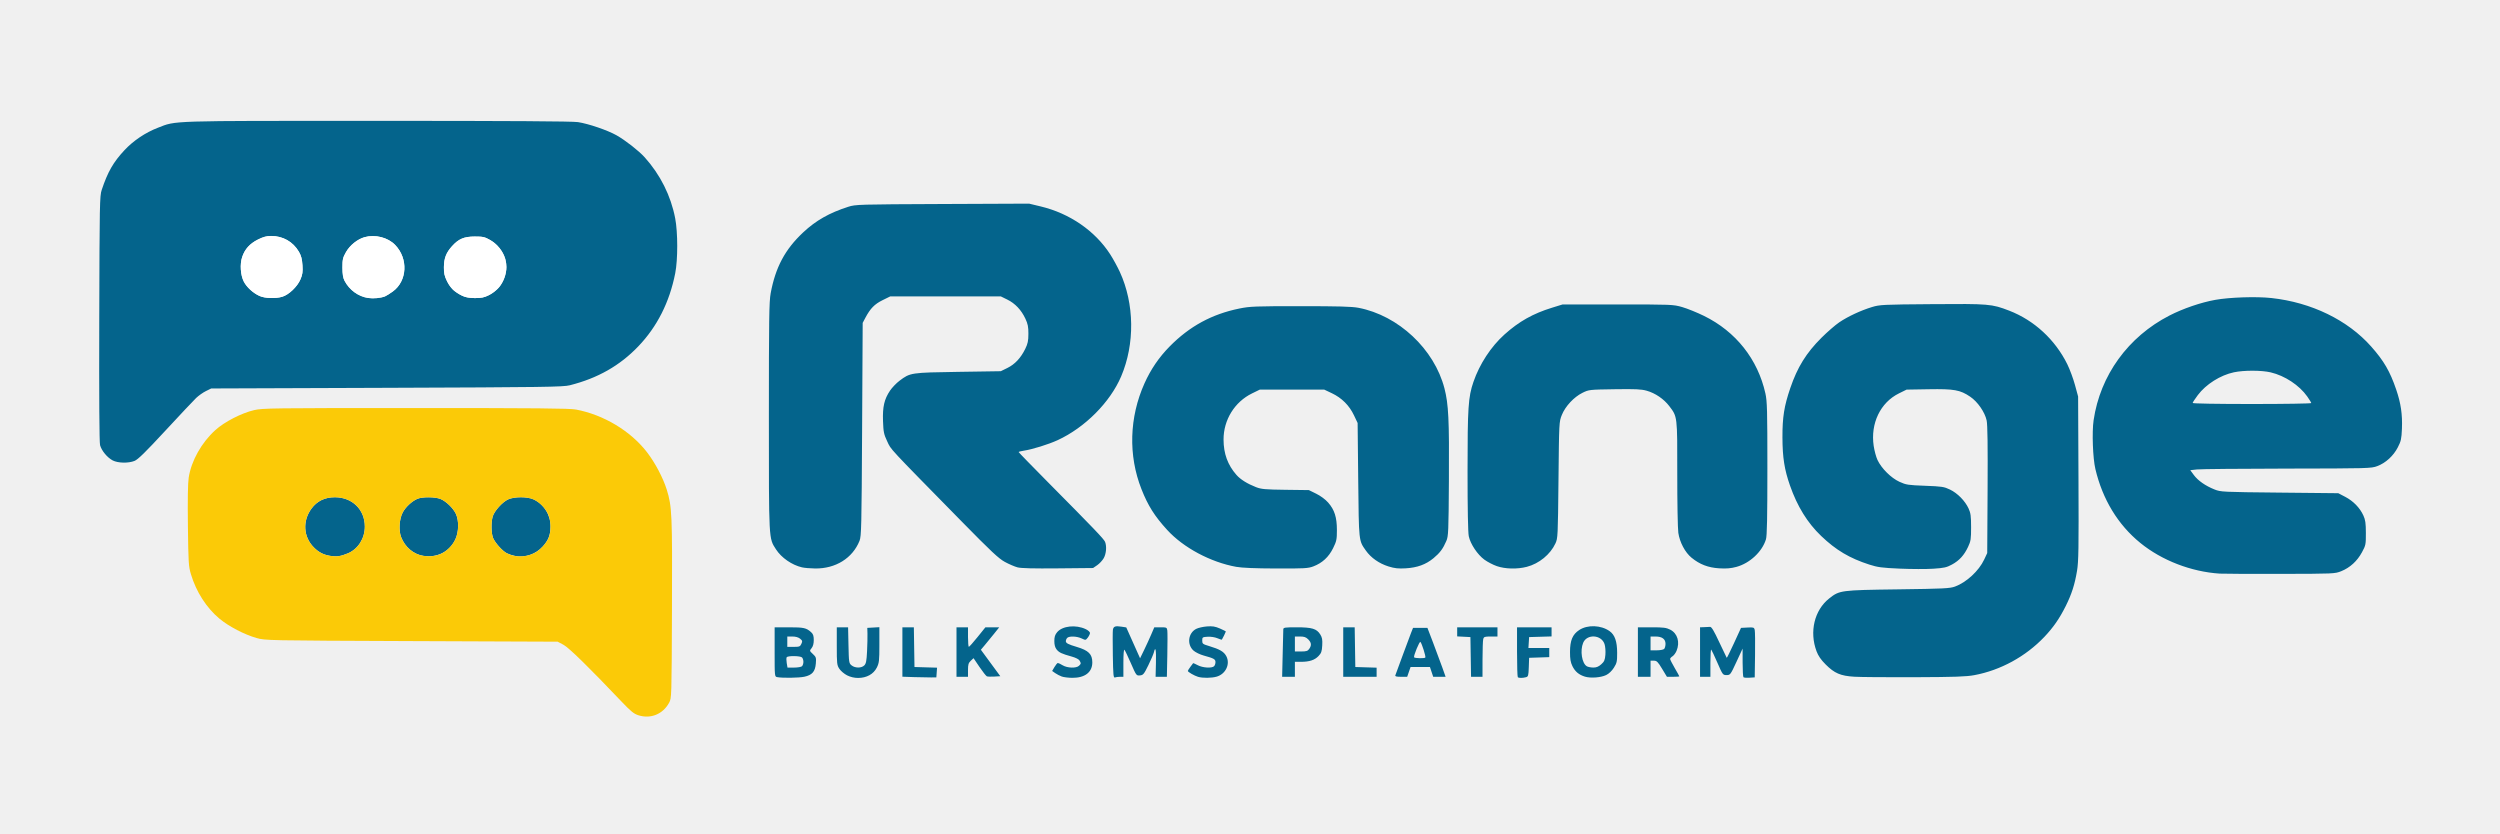
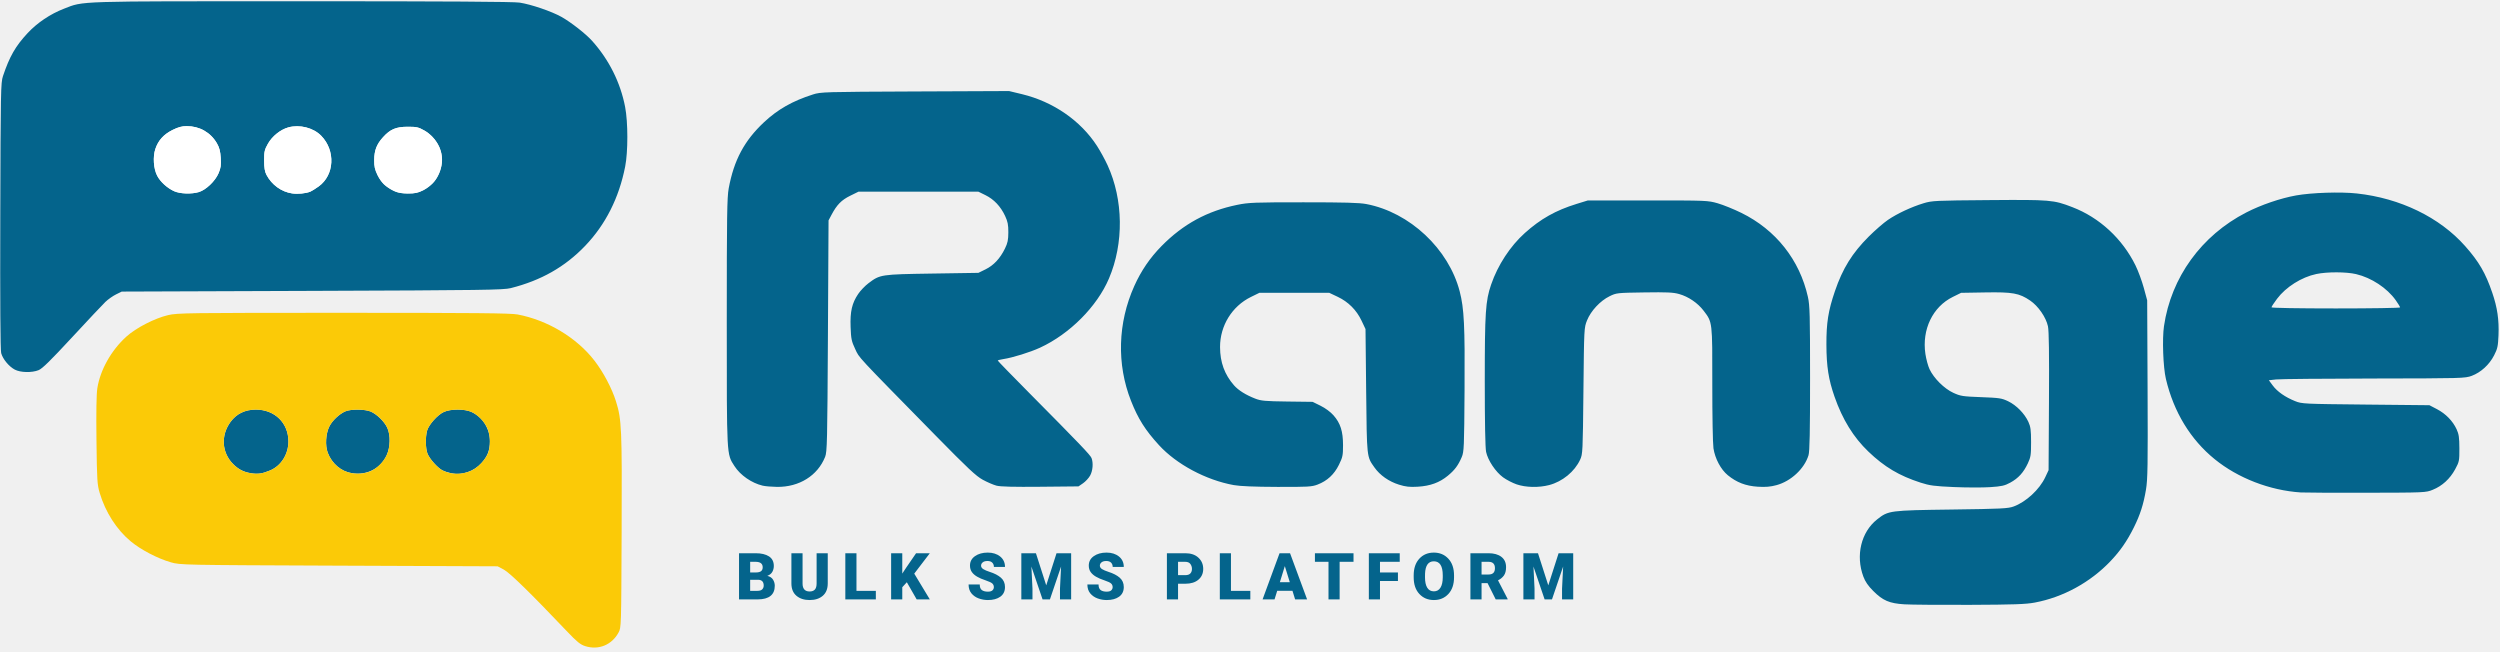
- <svg xmlns="http://www.w3.org/2000/svg" width="2172" height="724" viewBox="0 0 2172 724" role="img" aria-labelledby="title">
-   <path fill="#04648C" fill-rule="evenodd" d="M675.250,588.294 C673.000,587.861 673.000,587.860 673.000,566.430 L673.000,545.000 L685.566,545.000 C698.359,545.000 700.575,545.497 704.750,549.299 C706.475,550.871 707.000,552.448 707.000,556.064 C707.000,559.188 706.366,561.562 705.120,563.100 C703.253,565.406 703.261,565.441 706.243,568.227 C709.024,570.825 709.212,571.435 708.790,576.523 C708.212,583.488 705.591,586.493 698.830,587.943 C694.060,588.966 679.838,589.178 675.250,588.294 Z M696.800,578.800 C697.460,578.140 698.000,576.430 698.000,575.000 C698.000,573.570 697.460,571.860 696.800,571.200 C695.331,569.731 684.367,569.597 683.477,571.037 C683.125,571.607 683.138,573.857 683.506,576.037 L684.176,580.000 L689.888,580.000 C693.030,580.000 696.140,579.460 696.800,578.800 Z M696.235,559.383 C697.288,557.072 697.155,556.544 695.103,554.883 C693.616,553.678 691.197,553.000 688.389,553.000 L684.000,553.000 L684.000,557.500 L684.000,562.000 L689.521,562.000 C694.507,562.000 695.159,561.746 696.235,559.383 Z M735.970,586.750 C733.520,585.513 730.500,582.971 729.258,581.102 C727.145,577.922 727.000,576.657 727.000,561.352 L727.000,545.000 L731.910,545.000 L736.821,545.000 L737.160,560.590 C737.487,575.569 737.592,576.254 739.861,578.090 C742.911,580.558 748.435,580.565 750.897,578.103 C752.433,576.567 752.890,574.240 753.302,565.853 C753.582,560.159 753.741,553.250 753.656,550.500 L753.500,545.500 L758.750,545.198 L764.000,544.895 L764.000,560.236 C764.000,574.156 763.792,575.989 761.750,580.038 C758.902,585.685 752.892,589.000 745.500,589.000 C742.222,589.000 738.846,588.203 735.970,586.750 Z M794.250,588.276 L784.000,587.930 L784.000,566.465 L784.000,545.000 L788.976,545.000 L793.953,545.000 L794.226,562.250 L794.500,579.500 L804.306,579.787 L814.111,580.074 L813.806,584.287 L813.500,588.500 L809.000,588.561 C806.525,588.595 799.888,588.467 794.250,588.276 Z M922.500,587.778 C920.850,587.193 918.286,585.865 916.802,584.826 L914.104,582.938 L916.151,579.469 C917.277,577.561 918.592,576.000 919.075,576.000 C919.557,576.000 921.425,576.898 923.226,577.996 C927.272,580.463 935.154,580.703 937.429,578.429 C939.286,576.571 939.303,576.434 937.976,573.955 C937.361,572.805 934.667,571.409 931.226,570.455 C922.371,568.001 920.090,566.930 917.966,564.230 C916.633,562.535 916.000,560.189 916.000,556.942 C916.000,553.307 916.596,551.445 918.473,549.214 C923.077,543.743 934.740,542.524 943.323,546.617 C945.346,547.581 946.990,549.075 946.978,549.935 C946.966,550.796 946.118,552.589 945.095,553.920 C943.269,556.295 943.171,556.309 939.717,554.670 C935.615,552.724 928.927,552.473 927.200,554.200 C926.540,554.860 926.000,556.155 926.000,557.079 C926.000,558.760 928.022,559.817 935.500,562.044 C945.744,565.096 949.000,568.341 949.000,575.500 C949.000,584.052 942.532,589.004 931.500,588.899 C928.200,588.868 924.150,588.363 922.500,587.778 Z M966.827,569.327 C966.647,558.422 966.672,548.451 966.882,547.168 C967.368,544.205 968.971,543.612 974.262,544.438 L978.500,545.099 L984.500,558.512 L990.500,571.925 L994.004,564.713 C995.932,560.746 998.710,554.688 1000.179,551.250 L1002.850,545.000 L1008.312,545.000 C1013.508,545.000 1013.792,545.133 1014.162,547.750 C1014.376,549.263 1014.378,558.938 1014.166,569.250 L1013.781,588.000 L1008.880,588.000 L1003.979,588.000 L1004.275,576.000 C1004.561,564.443 1003.892,560.977 1002.492,566.750 C1002.125,568.263 999.952,573.325 997.662,578.000 C993.880,585.724 993.215,586.528 990.381,586.804 C987.307,587.103 987.193,586.950 982.549,576.304 C979.957,570.362 977.423,565.072 976.918,564.550 C976.359,563.971 976.000,568.368 976.000,575.800 L976.000,588.000 L973.082,588.000 C971.477,588.000 969.487,588.260 968.659,588.577 C967.358,589.077 967.111,586.480 966.827,569.327 Z M1040.843,588.025 C1037.602,587.046 1032.000,583.812 1032.000,582.919 C1032.000,582.562 1032.984,580.972 1034.186,579.385 C1035.388,577.798 1036.465,576.361 1036.579,576.191 C1036.693,576.020 1038.515,576.808 1040.628,577.941 C1044.900,580.230 1052.886,580.714 1054.800,578.800 C1055.460,578.140 1056.000,576.555 1056.000,575.279 C1056.000,572.710 1054.722,571.994 1045.727,569.519 C1042.552,568.645 1038.587,566.709 1036.915,565.215 C1031.026,559.953 1032.246,549.993 1039.222,546.385 C1040.975,545.479 1045.146,544.517 1048.491,544.249 C1053.331,543.860 1055.637,544.218 1059.786,546.003 C1062.654,547.237 1065.000,548.438 1065.000,548.673 C1065.000,549.073 1062.002,555.192 1061.526,555.763 C1061.406,555.908 1059.622,555.322 1057.563,554.462 C1055.438,553.574 1051.805,553.028 1049.160,553.199 C1044.716,553.486 1044.500,553.639 1044.500,556.500 C1044.500,559.300 1044.900,559.620 1050.500,561.299 C1059.743,564.070 1063.320,566.171 1065.398,570.049 C1069.009,576.787 1064.994,585.487 1057.193,587.824 C1052.792,589.143 1044.864,589.240 1040.843,588.025 Z M1318.667,588.333 C1318.300,587.967 1318.000,578.067 1318.000,566.333 L1318.000,545.000 L1333.000,545.000 L1348.000,545.000 L1348.000,548.964 L1348.000,552.928 L1338.250,553.214 L1328.500,553.500 L1328.195,558.250 L1327.890,563.000 L1336.945,563.000 L1346.000,563.000 L1346.000,566.961 L1346.000,570.922 L1337.250,571.211 L1328.500,571.500 L1328.211,579.643 C1327.948,587.081 1327.731,587.838 1325.711,588.380 C1322.750,589.174 1319.486,589.152 1318.667,588.333 Z M1377.037,587.878 C1371.786,586.293 1368.392,583.440 1366.086,578.677 C1364.500,575.401 1364.005,572.467 1364.022,566.434 C1364.050,556.371 1366.213,551.211 1372.012,547.373 C1379.206,542.613 1390.856,543.018 1398.367,548.290 C1402.947,551.505 1404.953,557.199 1404.978,567.054 C1404.998,574.772 1404.720,576.050 1402.135,580.126 C1400.369,582.910 1397.779,585.360 1395.385,586.509 C1390.823,588.699 1381.946,589.361 1377.037,587.878 Z M1391.138,577.168 C1393.807,574.784 1394.380,573.458 1394.768,568.780 C1395.022,565.724 1394.690,561.591 1394.031,559.595 C1391.311,551.353 1378.742,550.587 1375.452,558.462 C1372.603,565.280 1374.343,576.360 1378.656,578.867 C1379.670,579.457 1382.180,579.953 1384.234,579.970 C1386.949,579.992 1388.834,579.227 1391.138,577.168 Z M1514.713,588.379 C1514.321,587.987 1513.993,582.229 1513.985,575.583 L1513.970,563.500 L1508.647,575.000 C1503.436,586.256 1503.254,586.500 1500.035,586.500 C1496.811,586.500 1496.653,586.287 1492.083,575.793 C1489.518,569.905 1487.101,564.767 1486.710,564.377 C1486.320,563.986 1486.000,569.142 1486.000,575.833 L1486.000,588.000 L1481.500,588.000 L1477.000,588.000 L1477.000,566.500 L1477.000,545.000 L1480.500,544.875 C1482.425,544.806 1484.772,544.694 1485.716,544.625 C1486.981,544.533 1489.063,548.002 1493.651,557.852 C1497.072,565.195 1500.014,571.347 1500.189,571.523 C1500.365,571.698 1503.226,565.915 1506.548,558.671 L1512.587,545.500 L1518.262,545.201 C1523.470,544.927 1523.984,545.091 1524.502,547.201 C1524.813,548.465 1524.940,558.275 1524.784,569.000 L1524.500,588.500 L1519.963,588.796 C1517.467,588.959 1515.105,588.771 1514.713,588.379 Z M1611.000,587.944 C1599.020,587.196 1593.798,584.958 1586.120,577.280 C1582.026,573.186 1579.700,569.814 1578.196,565.793 C1571.849,548.831 1576.347,530.096 1589.204,519.933 C1598.202,512.820 1599.093,512.703 1649.000,512.033 C1688.707,511.499 1694.039,511.238 1698.500,509.604 C1708.447,505.961 1719.237,495.985 1723.837,486.178 L1726.500,480.500 L1726.817,425.500 C1727.039,387.048 1726.792,368.923 1725.998,365.260 C1724.437,358.066 1718.199,349.057 1711.747,344.680 C1702.988,338.739 1697.786,337.800 1675.705,338.174 L1656.447,338.500 L1649.789,341.781 C1633.683,349.716 1624.955,367.882 1627.860,387.417 C1628.480,391.585 1629.966,397.077 1631.163,399.623 C1634.603,406.942 1642.960,415.252 1650.218,418.571 C1656.039,421.233 1657.673,421.487 1672.500,422.040 C1687.163,422.587 1688.972,422.863 1694.143,425.340 C1700.706,428.485 1707.272,435.173 1710.324,441.824 C1712.119,445.736 1712.472,448.380 1712.485,458.000 C1712.498,468.316 1712.232,470.071 1709.899,475.046 C1706.446,482.408 1702.273,486.989 1695.824,490.499 C1691.274,492.976 1688.943,493.495 1679.610,494.111 C1673.615,494.507 1660.562,494.471 1650.605,494.033 C1635.016,493.346 1631.331,492.858 1624.090,490.523 C1606.898,484.980 1595.053,477.937 1582.171,465.595 C1570.267,454.190 1561.493,439.974 1555.126,421.775 C1550.278,407.918 1548.645,397.478 1548.590,380.000 C1548.534,362.426 1550.053,352.863 1555.389,337.208 C1561.593,319.001 1569.233,306.672 1582.531,293.407 C1587.545,288.406 1594.466,282.400 1597.911,280.060 C1605.399,274.975 1616.599,269.745 1626.372,266.769 C1633.147,264.706 1635.730,264.581 1678.549,264.244 C1728.120,263.854 1730.408,264.047 1745.598,269.905 C1767.304,278.276 1785.560,295.123 1796.090,316.500 C1798.257,320.900 1801.253,329.000 1802.747,334.500 L1805.465,344.500 L1805.779,415.500 C1806.049,476.577 1805.872,487.828 1804.513,496.000 C1802.541,507.848 1799.851,516.229 1794.724,526.500 C1789.282,537.401 1783.865,545.211 1776.069,553.397 C1759.865,570.409 1738.122,582.289 1715.393,586.548 C1708.280,587.881 1698.683,588.217 1663.581,588.361 C1639.887,588.458 1616.225,588.270 1611.000,587.944 Z M831.000,566.500 L831.000,545.000 L836.000,545.000 L841.000,545.000 L841.000,553.500 C841.000,558.175 841.337,561.979 841.750,561.953 C842.163,561.926 845.566,558.101 849.313,553.453 L856.126,545.000 L862.129,545.000 L868.133,545.000 L863.532,550.750 C861.002,553.913 857.412,558.300 855.555,560.500 L852.178,564.500 L860.626,576.000 L869.074,587.500 L863.906,587.807 C861.064,587.976 858.154,587.889 857.439,587.615 C856.724,587.341 853.817,583.675 850.979,579.469 L845.819,571.822 L843.409,574.085 C841.398,575.974 841.000,577.312 841.000,582.174 L841.000,588.000 L836.000,588.000 L831.000,588.000 L831.000,566.500 Z M1114.392,568.250 C1114.649,557.388 1114.891,547.712 1114.930,546.750 C1114.992,545.189 1116.242,545.000 1126.532,545.000 C1139.862,545.000 1143.918,546.225 1147.032,551.190 C1148.695,553.840 1149.039,555.743 1148.758,560.733 C1148.463,565.986 1147.952,567.440 1145.511,569.989 C1142.146,573.501 1137.617,574.987 1130.250,574.994 L1125.000,575.000 L1125.000,581.500 L1125.000,588.000 L1119.462,588.000 L1113.924,588.000 L1114.392,568.250 Z M1137.443,563.777 C1139.637,560.645 1139.383,558.292 1136.545,555.455 C1134.659,553.568 1133.038,553.000 1129.545,553.000 L1125.000,553.000 L1125.000,559.500 L1125.000,566.000 L1130.443,566.000 C1134.935,566.000 1136.159,565.611 1137.443,563.777 Z M1167.000,566.500 L1167.000,545.000 L1171.976,545.000 L1176.953,545.000 L1177.226,562.250 L1177.500,579.500 L1186.750,579.788 L1196.000,580.075 L1196.000,584.038 L1196.000,588.000 L1181.500,588.000 L1167.000,588.000 L1167.000,566.500 Z M1212.259,586.750 C1212.519,586.062 1215.287,578.525 1218.410,570.000 C1221.533,561.475 1224.889,552.475 1225.868,550.000 L1227.649,545.500 L1233.901,545.500 L1240.153,545.500 L1245.126,558.500 C1247.861,565.650 1251.414,575.212 1253.021,579.750 L1255.944,588.000 L1250.555,588.000 L1245.167,588.000 L1243.750,583.750 L1242.333,579.500 L1233.917,579.500 L1225.500,579.500 L1224.031,583.750 L1222.562,588.000 L1217.174,588.000 C1213.278,588.000 1211.917,587.654 1212.259,586.750 Z M1238.336,571.266 C1238.893,570.365 1235.306,558.984 1234.057,557.687 C1233.286,556.887 1227.899,569.968 1228.550,571.060 C1229.093,571.973 1237.786,572.156 1238.336,571.266 Z M1277.774,570.750 L1277.500,553.500 L1271.750,553.200 L1266.000,552.900 L1266.000,548.950 L1266.000,545.000 L1283.500,545.000 L1301.000,545.000 L1301.000,549.000 L1301.000,553.000 L1295.117,553.000 C1289.861,553.000 1289.169,553.240 1288.630,555.250 C1288.299,556.487 1288.021,564.362 1288.014,572.750 L1288.000,588.000 L1283.024,588.000 L1278.047,588.000 L1277.774,570.750 Z M1423.000,566.500 L1423.000,545.000 L1435.040,545.000 C1445.221,545.000 1447.703,545.318 1451.115,547.059 C1457.437,550.284 1459.713,557.964 1456.574,565.478 C1455.789,567.355 1454.214,569.474 1453.074,570.186 C1451.933,570.898 1451.000,571.942 1451.000,572.506 C1451.000,573.070 1452.800,576.612 1455.000,580.377 C1457.200,584.142 1459.000,587.397 1459.000,587.611 C1459.000,587.825 1456.577,588.000 1453.615,588.000 L1448.229,588.000 L1444.000,581.000 C1440.331,574.928 1439.388,574.000 1436.885,574.000 L1434.000,574.000 L1434.000,581.000 L1434.000,588.000 L1428.500,588.000 L1423.000,588.000 L1423.000,566.500 Z M1445.800,563.800 C1446.460,563.140 1447.000,561.141 1447.000,559.357 C1447.000,555.194 1443.989,553.000 1438.277,553.000 L1434.000,553.000 L1434.000,559.000 L1434.000,565.000 L1439.300,565.000 C1442.215,565.000 1445.140,564.460 1445.800,563.800 Z M1928.500,498.357 C1903.631,496.730 1878.198,486.902 1859.500,471.694 C1840.092,455.908 1826.727,433.928 1820.467,407.500 C1818.244,398.115 1817.412,375.446 1818.914,365.173 C1824.626,326.113 1848.882,292.601 1884.795,274.154 C1896.665,268.057 1912.135,262.761 1924.652,260.511 C1937.176,258.259 1960.318,257.505 1973.343,258.923 C2008.130,262.712 2039.699,278.050 2060.083,301.067 C2071.175,313.591 2076.378,322.544 2081.834,338.500 C2085.871,350.308 2087.306,360.115 2086.799,372.439 C2086.434,381.300 2086.010,383.230 2083.244,388.620 C2079.419,396.071 2072.686,402.226 2065.360,404.967 C2060.089,406.939 2057.733,407.003 1987.212,407.109 C1947.221,407.168 1911.892,407.506 1908.703,407.859 L1902.907,408.500 L1905.987,412.678 C1909.580,417.552 1916.003,422.048 1923.895,425.212 C1929.383,427.413 1930.568,427.471 1980.500,427.980 L2031.500,428.500 L2037.560,431.668 C2044.545,435.321 2050.213,441.145 2053.287,447.830 C2055.041,451.644 2055.440,454.424 2055.467,463.000 C2055.499,473.090 2055.366,473.747 2052.073,479.821 C2047.920,487.481 2041.714,493.157 2034.147,496.217 C2028.554,498.478 2028.044,498.501 1981.000,498.592 C1954.875,498.643 1931.250,498.537 1928.500,498.357 Z M2008.000,350.176 C2008.000,349.723 2006.428,347.135 2004.506,344.426 C1997.573,334.653 1985.057,326.405 1972.760,323.506 C1964.851,321.641 1949.501,321.611 1940.856,323.443 C1929.041,325.947 1916.545,333.840 1909.449,343.280 C1907.002,346.535 1905.000,349.604 1905.000,350.099 C1905.000,350.622 1926.609,351.000 1956.500,351.000 C1984.825,351.000 2008.000,350.629 2008.000,350.176 Z M696.734,492.912 C687.911,490.833 678.833,484.532 674.152,477.237 C667.831,467.387 668.000,470.547 668.000,361.900 C668.000,277.174 668.218,262.039 669.545,254.860 C673.725,232.248 682.035,216.667 697.782,201.921 C708.853,191.554 720.586,184.890 737.000,179.646 C743.301,177.632 745.803,177.559 818.784,177.243 L894.067,176.917 L904.326,179.389 C929.403,185.432 951.346,200.559 964.475,220.856 C967.079,224.881 970.894,231.848 972.953,236.337 C985.631,263.986 986.060,298.820 974.068,326.999 C964.495,349.497 942.614,371.467 918.882,382.413 C910.977,386.059 896.872,390.447 889.509,391.551 C887.029,391.923 885.000,392.458 885.000,392.740 C885.000,393.023 896.207,404.559 909.905,418.377 C950.530,459.356 959.165,468.377 960.106,470.815 C961.621,474.739 961.101,481.048 958.947,484.881 C957.817,486.890 955.264,489.652 953.272,491.017 L949.651,493.500 L919.075,493.801 C897.811,494.010 887.130,493.741 884.000,492.917 C881.525,492.265 876.575,490.135 873.000,488.184 C867.636,485.256 861.084,479.118 835.516,453.068 C770.448,386.775 774.354,390.978 770.806,383.437 C767.894,377.247 767.502,375.356 767.165,365.872 C766.723,353.433 768.232,346.856 773.241,339.403 C775.034,336.737 778.750,332.860 781.500,330.788 C790.801,323.781 791.296,323.706 832.500,323.071 L869.500,322.500 L875.224,319.689 C881.759,316.480 886.870,311.010 890.759,303.061 C892.943,298.596 893.454,296.143 893.474,290.030 C893.494,283.950 892.992,281.418 890.864,276.880 C887.293,269.263 881.949,263.614 875.161,260.280 L869.500,257.500 L821.480,257.500 L773.460,257.500 L766.787,260.785 C759.816,264.216 756.132,267.977 751.883,276.000 L749.500,280.500 L749.000,373.000 C748.541,457.919 748.357,465.857 746.757,469.857 C740.719,484.946 725.971,494.133 708.161,493.900 C703.947,493.844 698.806,493.400 696.734,492.912 Z M1074.016,492.466 C1051.746,488.437 1028.165,475.833 1014.078,460.429 C1003.087,448.410 997.408,439.413 991.715,425.000 C980.141,395.696 981.088,362.550 994.344,333.024 C999.808,320.855 1006.904,310.450 1016.141,301.066 C1033.479,283.450 1052.816,272.928 1076.855,268.030 C1085.951,266.176 1090.543,266.000 1129.819,266.000 C1162.770,266.000 1174.555,266.331 1180.228,267.417 C1214.916,274.054 1246.117,303.291 1254.946,337.433 C1258.470,351.061 1259.141,364.796 1258.812,416.500 C1258.521,462.244 1258.372,465.799 1256.574,470.000 C1253.702,476.713 1250.985,480.366 1245.470,484.927 C1238.799,490.445 1231.353,493.170 1221.329,493.761 C1214.831,494.144 1211.759,493.808 1206.329,492.123 C1198.234,489.610 1191.101,484.616 1186.694,478.378 C1180.423,469.501 1180.589,471.025 1180.021,417.000 L1179.500,367.500 L1176.326,360.799 C1172.287,352.274 1165.726,345.713 1157.201,341.674 L1150.500,338.500 L1122.500,338.500 L1094.500,338.500 L1087.760,341.797 C1072.609,349.206 1062.975,364.833 1063.016,381.932 C1063.045,394.116 1066.640,403.964 1074.203,412.578 C1077.702,416.564 1083.633,420.271 1091.255,423.237 C1095.818,425.012 1099.141,425.311 1116.826,425.539 L1137.151,425.800 L1143.523,428.937 C1147.344,430.818 1151.495,433.892 1153.893,436.616 C1159.428,442.904 1161.500,449.416 1161.500,460.521 C1161.500,468.707 1161.194,470.164 1158.200,476.245 C1154.406,483.952 1148.794,489.131 1141.045,492.075 C1136.470,493.813 1133.337,493.991 1108.739,493.910 C1090.563,493.850 1079.010,493.369 1074.016,492.466 Z M1300.505,491.872 C1297.208,490.738 1292.304,488.192 1289.609,486.213 C1283.630,481.824 1277.522,472.662 1276.074,465.911 C1275.387,462.704 1275.002,442.298 1275.006,409.201 C1275.012,353.950 1275.601,345.013 1280.097,331.882 C1285.417,316.342 1295.353,301.142 1307.068,290.622 C1319.702,279.277 1331.859,272.435 1348.500,267.305 L1357.500,264.530 L1405.500,264.515 C1452.524,264.500 1453.663,264.546 1461.500,266.786 C1465.900,268.043 1474.450,271.505 1480.500,274.479 C1508.115,288.054 1527.162,312.121 1533.783,341.804 C1535.296,348.587 1535.500,356.319 1535.500,407.000 C1535.500,449.828 1535.184,465.536 1534.263,468.559 C1530.980,479.329 1520.225,489.364 1508.587,492.514 C1503.715,493.833 1499.893,494.150 1493.617,493.759 C1484.017,493.160 1476.704,490.350 1469.601,484.529 C1464.024,479.959 1459.376,471.219 1458.132,462.959 C1457.597,459.406 1457.182,436.250 1457.210,411.500 C1457.266,361.284 1457.367,362.133 1450.253,352.804 C1445.544,346.630 1438.154,341.590 1430.710,339.478 C1425.934,338.123 1421.027,337.893 1402.710,338.167 C1380.812,338.495 1380.421,338.539 1374.891,341.255 C1367.460,344.904 1359.952,352.954 1356.917,360.525 C1354.529,366.485 1354.522,366.628 1354.011,417.000 C1353.516,465.910 1353.433,467.646 1351.363,472.122 C1346.946,481.675 1337.167,489.680 1326.530,492.450 C1318.214,494.616 1307.815,494.385 1300.505,491.872 Z M286.903,482.948 C281.104,482.017 276.939,479.872 272.703,475.636 C263.549,466.483 262.686,452.644 270.597,441.868 C275.409,435.312 282.253,431.997 290.946,432.010 C306.054,432.032 316.956,442.717 316.956,457.500 C316.956,467.779 311.105,477.032 302.257,480.743 C296.062,483.342 292.524,483.850 286.903,482.948 Z M367.753,482.913 C359.243,481.575 351.797,475.272 348.486,466.603 C346.264,460.785 346.865,451.146 349.808,445.376 C352.203,440.681 357.896,435.359 362.645,433.375 C367.060,431.530 378.167,431.626 382.782,433.549 C387.687,435.592 393.784,441.523 396.097,446.500 C398.819,452.357 398.620,462.127 395.649,468.507 C390.634,479.276 379.896,484.821 367.753,482.913 Z M447.326,482.977 C445.031,482.511 441.847,481.455 440.251,480.630 C436.458,478.668 430.176,471.666 428.403,467.422 C426.768,463.510 426.572,454.080 428.017,448.877 C429.355,444.062 436.437,436.161 441.461,433.878 C446.915,431.401 458.084,431.397 463.500,433.871 C472.541,438.000 478.378,447.322 478.295,457.500 C478.236,464.730 476.404,469.440 471.568,474.793 C465.448,481.567 456.037,484.744 447.326,482.977 Z M97.842,399.979 C93.157,397.504 88.231,391.538 86.945,386.780 C86.291,384.363 86.042,345.839 86.232,276.780 C86.507,176.666 86.631,170.181 88.365,165.000 C93.638,149.247 98.402,140.931 108.137,130.490 C115.871,122.193 126.334,115.174 137.225,110.973 C153.465,104.711 144.238,105.000 327.646,105.000 C443.198,105.000 497.287,105.337 502.118,106.086 C511.411,107.528 527.639,113.067 535.576,117.505 C543.131,121.730 555.037,131.031 560.089,136.654 C573.702,151.807 582.829,170.047 586.597,189.628 C588.951,201.864 588.971,225.525 586.637,237.374 C581.682,262.529 570.956,283.780 554.577,300.894 C538.485,317.708 519.280,328.616 495.000,334.732 C489.173,336.200 472.719,336.428 336.000,336.935 L183.500,337.500 L178.897,339.768 C176.365,341.016 172.540,343.716 170.397,345.768 C168.254,347.821 156.224,360.604 143.664,374.176 C126.420,392.808 119.864,399.237 116.893,400.426 C111.459,402.601 102.402,402.388 97.842,399.979 Z M334.500,257.476 C335.600,257.040 338.615,255.158 341.200,253.293 C353.868,244.155 354.850,224.658 343.241,212.744 C336.942,206.278 325.970,203.492 316.818,206.034 C310.606,207.759 303.987,213.063 300.604,219.027 C297.841,223.898 297.502,225.379 297.514,232.500 C297.524,238.330 298.029,241.449 299.376,244.000 C303.613,252.025 311.338,257.624 319.920,258.890 C324.508,259.567 330.751,258.962 334.500,257.476 Z M245.236,257.811 C250.916,256.109 258.282,249.097 260.982,242.820 C262.839,238.502 263.155,236.316 262.775,230.396 C262.429,224.998 261.654,222.085 259.658,218.679 C254.557,209.976 245.763,205.000 235.482,205.000 C231.720,205.000 228.652,205.833 224.174,208.071 C217.015,211.648 212.672,216.461 210.382,223.355 C208.315,229.579 208.948,239.017 211.808,244.624 C214.284,249.477 219.842,254.569 225.435,257.110 C230.154,259.253 239.337,259.578 245.236,257.811 Z M424.801,256.412 C436.454,250.605 442.428,237.281 438.966,224.818 C437.241,218.606 431.937,211.987 425.973,208.604 C421.099,205.840 419.624,205.502 412.500,205.517 C403.112,205.538 398.498,207.493 392.705,213.905 C387.601,219.554 385.741,224.350 385.658,232.069 C385.602,237.318 386.147,239.781 388.372,244.327 C389.903,247.456 392.643,251.152 394.462,252.539 C400.839,257.403 405.108,258.918 412.554,258.960 C418.190,258.992 420.651,258.480 424.801,256.412 Z" />
+ <svg xmlns="http://www.w3.org/2000/svg" width="2002" height="522" viewBox="86 104 2002 522" role="img" aria-labelledby="title">
+   <path fill="#04648C" fill-rule="evenodd" d="M1611.000,587.944 C1599.020,587.196 1593.798,584.958 1586.120,577.280 C1582.026,573.186 1579.700,569.814 1578.196,565.793 C1571.849,548.831 1576.347,530.096 1589.204,519.933 C1598.202,512.820 1599.093,512.703 1649.000,512.033 C1688.707,511.499 1694.039,511.238 1698.500,509.604 C1708.447,505.961 1719.237,495.985 1723.837,486.178 L1726.500,480.500 L1726.817,425.500 C1727.039,387.048 1726.792,368.923 1725.998,365.260 C1724.437,358.066 1718.199,349.057 1711.747,344.680 C1702.988,338.739 1697.786,337.800 1675.705,338.174 L1656.447,338.500 L1649.789,341.781 C1633.683,349.716 1624.955,367.882 1627.860,387.417 C1628.480,391.585 1629.966,397.077 1631.163,399.623 C1634.603,406.942 1642.960,415.252 1650.218,418.571 C1656.039,421.233 1657.673,421.487 1672.500,422.040 C1687.163,422.587 1688.972,422.863 1694.143,425.340 C1700.706,428.485 1707.272,435.173 1710.324,441.824 C1712.119,445.736 1712.472,448.380 1712.485,458.000 C1712.498,468.316 1712.232,470.071 1709.899,475.046 C1706.446,482.408 1702.273,486.989 1695.824,490.499 C1691.274,492.976 1688.943,493.495 1679.610,494.111 C1673.615,494.507 1660.562,494.471 1650.605,494.033 C1635.016,493.346 1631.331,492.858 1624.090,490.523 C1606.898,484.980 1595.053,477.937 1582.171,465.595 C1570.267,454.190 1561.493,439.974 1555.126,421.775 C1550.278,407.918 1548.645,397.478 1548.590,380.000 C1548.534,362.426 1550.053,352.863 1555.389,337.208 C1561.593,319.001 1569.233,306.672 1582.531,293.407 C1587.545,288.406 1594.466,282.400 1597.911,280.060 C1605.399,274.975 1616.599,269.745 1626.372,266.769 C1633.147,264.706 1635.730,264.581 1678.549,264.244 C1728.120,263.854 1730.408,264.047 1745.598,269.905 C1767.304,278.276 1785.560,295.123 1796.090,316.500 C1798.257,320.900 1801.253,329.000 1802.747,334.500 L1805.465,344.500 L1805.779,415.500 C1806.049,476.577 1805.872,487.828 1804.513,496.000 C1802.541,507.848 1799.851,516.229 1794.724,526.500 C1789.282,537.401 1783.865,545.211 1776.069,553.397 C1759.865,570.409 1738.122,582.289 1715.393,586.548 C1708.280,587.881 1698.683,588.217 1663.581,588.361 C1639.887,588.458 1616.225,588.270 1611.000,587.944 Z M1928.500,498.357 C1903.631,496.730 1878.198,486.902 1859.500,471.694 C1840.092,455.908 1826.727,433.928 1820.467,407.500 C1818.244,398.115 1817.412,375.446 1818.914,365.173 C1824.626,326.113 1848.882,292.601 1884.795,274.154 C1896.665,268.057 1912.135,262.761 1924.652,260.511 C1937.176,258.259 1960.318,257.505 1973.343,258.923 C2008.130,262.712 2039.699,278.050 2060.083,301.067 C2071.175,313.591 2076.378,322.544 2081.834,338.500 C2085.871,350.308 2087.306,360.115 2086.799,372.439 C2086.434,381.300 2086.010,383.230 2083.244,388.620 C2079.419,396.071 2072.686,402.226 2065.360,404.967 C2060.089,406.939 2057.733,407.003 1987.212,407.109 C1947.221,407.168 1911.892,407.506 1908.703,407.859 L1902.907,408.500 L1905.987,412.678 C1909.580,417.552 1916.003,422.048 1923.895,425.212 C1929.383,427.413 1930.568,427.471 1980.500,427.980 L2031.500,428.500 L2037.560,431.668 C2044.545,435.321 2050.213,441.145 2053.287,447.830 C2055.041,451.644 2055.440,454.424 2055.467,463.000 C2055.499,473.090 2055.366,473.747 2052.073,479.821 C2047.920,487.481 2041.714,493.157 2034.147,496.217 C2028.554,498.478 2028.044,498.501 1981.000,498.592 C1954.875,498.643 1931.250,498.537 1928.500,498.357 Z M2008.000,350.176 C2008.000,349.723 2006.428,347.135 2004.506,344.426 C1997.573,334.653 1985.057,326.405 1972.760,323.506 C1964.851,321.641 1949.501,321.611 1940.856,323.443 C1929.041,325.947 1916.545,333.840 1909.449,343.280 C1907.002,346.535 1905.000,349.604 1905.000,350.099 C1905.000,350.622 1926.609,351.000 1956.500,351.000 C1984.825,351.000 2008.000,350.629 2008.000,350.176 Z M696.734,492.912 C687.911,490.833 678.833,484.532 674.152,477.237 C667.831,467.387 668.000,470.547 668.000,361.900 C668.000,277.174 668.218,262.039 669.545,254.860 C673.725,232.248 682.035,216.667 697.782,201.921 C708.853,191.554 720.586,184.890 737.000,179.646 C743.301,177.632 745.803,177.559 818.784,177.243 L894.067,176.917 L904.326,179.389 C929.403,185.432 951.346,200.559 964.475,220.856 C967.079,224.881 970.894,231.848 972.953,236.337 C985.631,263.986 986.060,298.820 974.068,326.999 C964.495,349.497 942.614,371.467 918.882,382.413 C910.977,386.059 896.872,390.447 889.509,391.551 C887.029,391.923 885.000,392.458 885.000,392.740 C885.000,393.023 896.207,404.559 909.905,418.377 C950.530,459.356 959.165,468.377 960.106,470.815 C961.621,474.739 961.101,481.048 958.947,484.881 C957.817,486.890 955.264,489.652 953.272,491.017 L949.651,493.500 L919.075,493.801 C897.811,494.010 887.130,493.741 884.000,492.917 C881.525,492.265 876.575,490.135 873.000,488.184 C867.636,485.256 861.084,479.118 835.516,453.068 C770.448,386.775 774.354,390.978 770.806,383.437 C767.894,377.247 767.502,375.356 767.165,365.872 C766.723,353.433 768.232,346.856 773.241,339.403 C775.034,336.737 778.750,332.860 781.500,330.788 C790.801,323.781 791.296,323.706 832.500,323.071 L869.500,322.500 L875.224,319.689 C881.759,316.480 886.870,311.010 890.759,303.061 C892.943,298.596 893.454,296.143 893.474,290.030 C893.494,283.950 892.992,281.418 890.864,276.880 C887.293,269.263 881.949,263.614 875.161,260.280 L869.500,257.500 L821.480,257.500 L773.460,257.500 L766.787,260.785 C759.816,264.216 756.132,267.977 751.883,276.000 L749.500,280.500 L749.000,373.000 C748.541,457.919 748.357,465.857 746.757,469.857 C740.719,484.946 725.971,494.133 708.161,493.900 C703.947,493.844 698.806,493.400 696.734,492.912 Z M1074.016,492.466 C1051.746,488.437 1028.165,475.833 1014.078,460.429 C1003.087,448.410 997.408,439.413 991.715,425.000 C980.141,395.696 981.088,362.550 994.344,333.024 C999.808,320.855 1006.904,310.450 1016.141,301.066 C1033.479,283.450 1052.816,272.928 1076.855,268.030 C1085.951,266.176 1090.543,266.000 1129.819,266.000 C1162.770,266.000 1174.555,266.331 1180.228,267.417 C1214.916,274.054 1246.117,303.291 1254.946,337.433 C1258.470,351.061 1259.141,364.796 1258.812,416.500 C1258.521,462.244 1258.372,465.799 1256.574,470.000 C1253.702,476.713 1250.985,480.366 1245.470,484.927 C1238.799,490.445 1231.353,493.170 1221.329,493.761 C1214.831,494.144 1211.759,493.808 1206.329,492.123 C1198.234,489.610 1191.101,484.616 1186.694,478.378 C1180.423,469.501 1180.589,471.025 1180.021,417.000 L1179.500,367.500 L1176.326,360.799 C1172.287,352.274 1165.726,345.713 1157.201,341.674 L1150.500,338.500 L1122.500,338.500 L1094.500,338.500 L1087.760,341.797 C1072.609,349.206 1062.975,364.833 1063.016,381.932 C1063.045,394.116 1066.640,403.964 1074.203,412.578 C1077.702,416.564 1083.633,420.271 1091.255,423.237 C1095.818,425.012 1099.141,425.311 1116.826,425.539 L1137.151,425.800 L1143.523,428.937 C1147.344,430.818 1151.495,433.892 1153.893,436.616 C1159.428,442.904 1161.500,449.416 1161.500,460.521 C1161.500,468.707 1161.194,470.164 1158.200,476.245 C1154.406,483.952 1148.794,489.131 1141.045,492.075 C1136.470,493.813 1133.337,493.991 1108.739,493.910 C1090.563,493.850 1079.010,493.369 1074.016,492.466 Z M1300.505,491.872 C1297.208,490.738 1292.304,488.192 1289.609,486.213 C1283.630,481.824 1277.522,472.662 1276.074,465.911 C1275.387,462.704 1275.002,442.298 1275.006,409.201 C1275.012,353.950 1275.601,345.013 1280.097,331.882 C1285.417,316.342 1295.353,301.142 1307.068,290.622 C1319.702,279.277 1331.859,272.435 1348.500,267.305 L1357.500,264.530 L1405.500,264.515 C1452.524,264.500 1453.663,264.546 1461.500,266.786 C1465.900,268.043 1474.450,271.505 1480.500,274.479 C1508.115,288.054 1527.162,312.121 1533.783,341.804 C1535.296,348.587 1535.500,356.319 1535.500,407.000 C1535.500,449.828 1535.184,465.536 1534.263,468.559 C1530.980,479.329 1520.225,489.364 1508.587,492.514 C1503.715,493.833 1499.893,494.150 1493.617,493.759 C1484.017,493.160 1476.704,490.350 1469.601,484.529 C1464.024,479.959 1459.376,471.219 1458.132,462.959 C1457.597,459.406 1457.182,436.250 1457.210,411.500 C1457.266,361.284 1457.367,362.133 1450.253,352.804 C1445.544,346.630 1438.154,341.590 1430.710,339.478 C1425.934,338.123 1421.027,337.893 1402.710,338.167 C1380.812,338.495 1380.421,338.539 1374.891,341.255 C1367.460,344.904 1359.952,352.954 1356.917,360.525 C1354.529,366.485 1354.522,366.628 1354.011,417.000 C1353.516,465.910 1353.433,467.646 1351.363,472.122 C1346.946,481.675 1337.167,489.680 1326.530,492.450 C1318.214,494.616 1307.815,494.385 1300.505,491.872 Z M286.903,482.948 C281.104,482.017 276.939,479.872 272.703,475.636 C263.549,466.483 262.686,452.644 270.597,441.868 C275.409,435.312 282.253,431.997 290.946,432.010 C306.054,432.032 316.956,442.717 316.956,457.500 C316.956,467.779 311.105,477.032 302.257,480.743 C296.062,483.342 292.524,483.850 286.903,482.948 Z M367.753,482.913 C359.243,481.575 351.797,475.272 348.486,466.603 C346.264,460.785 346.865,451.146 349.808,445.376 C352.203,440.681 357.896,435.359 362.645,433.375 C367.060,431.530 378.167,431.626 382.782,433.549 C387.687,435.592 393.784,441.523 396.097,446.500 C398.819,452.357 398.620,462.127 395.649,468.507 C390.634,479.276 379.896,484.821 367.753,482.913 Z M447.326,482.977 C445.031,482.511 441.847,481.455 440.251,480.630 C436.458,478.668 430.176,471.666 428.403,467.422 C426.768,463.510 426.572,454.080 428.017,448.877 C429.355,444.062 436.437,436.161 441.461,433.878 C446.915,431.401 458.084,431.397 463.500,433.871 C472.541,438.000 478.378,447.322 478.295,457.500 C478.236,464.730 476.404,469.440 471.568,474.793 C465.448,481.567 456.037,484.744 447.326,482.977 Z M97.842,399.979 C93.157,397.504 88.231,391.538 86.945,386.780 C86.291,384.363 86.042,345.839 86.232,276.780 C86.507,176.666 86.631,170.181 88.365,165.000 C93.638,149.247 98.402,140.931 108.137,130.490 C115.871,122.193 126.334,115.174 137.225,110.973 C153.465,104.711 144.238,105.000 327.646,105.000 C443.198,105.000 497.287,105.337 502.118,106.086 C511.411,107.528 527.639,113.067 535.576,117.505 C543.131,121.730 555.037,131.031 560.089,136.654 C573.702,151.807 582.829,170.047 586.597,189.628 C588.951,201.864 588.971,225.525 586.637,237.374 C581.682,262.529 570.956,283.780 554.577,300.894 C538.485,317.708 519.280,328.616 495.000,334.732 C489.173,336.200 472.719,336.428 336.000,336.935 L183.500,337.500 L178.897,339.768 C176.365,341.016 172.540,343.716 170.397,345.768 C168.254,347.821 156.224,360.604 143.664,374.176 C126.420,392.808 119.864,399.237 116.893,400.426 C111.459,402.601 102.402,402.388 97.842,399.979 Z M334.500,257.476 C335.600,257.040 338.615,255.158 341.200,253.293 C353.868,244.155 354.850,224.658 343.241,212.744 C336.942,206.278 325.970,203.492 316.818,206.034 C310.606,207.759 303.987,213.063 300.604,219.027 C297.841,223.898 297.502,225.379 297.514,232.500 C297.524,238.330 298.029,241.449 299.376,244.000 C303.613,252.025 311.338,257.624 319.920,258.890 C324.508,259.567 330.751,258.962 334.500,257.476 Z M245.236,257.811 C250.916,256.109 258.282,249.097 260.982,242.820 C262.839,238.502 263.155,236.316 262.775,230.396 C262.429,224.998 261.654,222.085 259.658,218.679 C254.557,209.976 245.763,205.000 235.482,205.000 C231.720,205.000 228.652,205.833 224.174,208.071 C217.015,211.648 212.672,216.461 210.382,223.355 C208.315,229.579 208.948,239.017 211.808,244.624 C214.284,249.477 219.842,254.569 225.435,257.110 C230.154,259.253 239.337,259.578 245.236,257.811 Z M424.801,256.412 C436.454,250.605 442.428,237.281 438.966,224.818 C437.241,218.606 431.937,211.987 425.973,208.604 C421.099,205.840 419.624,205.502 412.500,205.517 C403.112,205.538 398.498,207.493 392.705,213.905 C387.601,219.554 385.741,224.350 385.658,232.069 C385.602,237.318 386.147,239.781 388.372,244.327 C389.903,247.456 392.643,251.152 394.462,252.539 C400.839,257.403 405.108,258.918 412.554,258.960 C418.190,258.992 420.651,258.480 424.801,256.412 Z" />
  <path fill="#FBCA07" fill-rule="evenodd" d="M554.669,621.428 C550.662,620.154 548.107,618.071 539.669,609.198 C511.198,579.256 494.251,562.693 489.500,560.163 L484.500,557.500 L357.500,556.983 C231.169,556.468 230.460,556.454 222.875,554.306 C212.359,551.327 198.811,544.261 190.704,537.525 C179.414,528.147 170.440,514.165 165.862,498.821 C163.844,492.058 163.645,488.859 163.251,456.820 C162.971,434.078 163.210,419.656 163.944,414.924 C166.213,400.298 175.065,384.540 187.160,373.593 C194.955,366.537 209.827,358.878 220.668,356.337 C228.060,354.603 235.941,354.500 361.000,354.500 C466.020,354.500 494.936,354.772 500.424,355.810 C524.510,360.365 547.900,374.433 562.139,392.928 C569.217,402.120 576.066,415.117 579.305,425.500 C583.833,440.014 584.137,447.056 583.808,529.500 C583.501,606.126 583.490,606.519 581.347,610.500 C575.993,620.450 565.330,624.818 554.669,621.428 Z M302.257,480.743 C311.105,477.032 316.956,467.779 316.956,457.500 C316.956,442.717 306.054,432.032 290.946,432.010 C282.253,431.997 275.409,435.312 270.597,441.868 C262.686,452.644 263.549,466.483 272.703,475.636 C276.939,479.872 281.104,482.017 286.903,482.948 C292.524,483.850 296.062,483.342 302.257,480.743 Z M382.713,481.338 C387.790,479.230 393.115,473.949 395.649,468.507 C398.620,462.127 398.819,452.357 396.097,446.500 C393.784,441.523 387.687,435.592 382.782,433.549 C378.167,431.626 367.060,431.530 362.645,433.375 C357.896,435.359 352.203,440.681 349.808,445.376 C346.865,451.146 346.264,460.785 348.486,466.603 C351.797,475.272 359.243,481.575 367.753,482.913 C373.198,483.768 378.103,483.252 382.713,481.338 Z M463.721,480.782 C468.674,478.464 474.563,472.285 476.720,467.140 C478.959,461.799 478.763,452.421 476.298,447.000 C473.755,441.408 468.742,436.265 463.500,433.871 C458.084,431.397 446.915,431.401 441.461,433.878 C436.437,436.161 429.355,444.062 428.017,448.877 C426.572,454.080 426.768,463.510 428.403,467.422 C430.176,471.666 436.458,478.668 440.251,480.630 C447.309,484.280 456.121,484.337 463.721,480.782 Z" />
  <path fill="#FFFFFF" fill-rule="evenodd" d="M319.920,258.890 C311.338,257.624 303.613,252.025 299.376,244.000 C298.029,241.449 297.524,238.330 297.514,232.500 C297.502,225.379 297.841,223.898 300.604,219.027 C303.987,213.063 310.606,207.759 316.818,206.034 C325.970,203.492 336.942,206.278 343.241,212.744 C354.850,224.658 353.868,244.155 341.200,253.293 C338.615,255.158 335.600,257.040 334.500,257.476 C330.751,258.962 324.508,259.567 319.920,258.890 Z M225.435,257.110 C219.842,254.569 214.284,249.477 211.808,244.624 C208.948,239.017 208.315,229.579 210.382,223.355 C212.672,216.461 217.015,211.648 224.174,208.071 C228.652,205.833 231.720,205.000 235.482,205.000 C245.763,205.000 254.557,209.976 259.658,218.679 C261.654,222.085 262.429,224.998 262.775,230.396 C263.155,236.316 262.839,238.502 260.982,242.820 C258.282,249.097 250.916,256.109 245.236,257.811 C239.337,259.578 230.154,259.253 225.435,257.110 Z M401.635,256.991 C394.820,253.589 391.223,250.154 388.372,244.327 C386.147,239.781 385.602,237.318 385.658,232.069 C385.741,224.350 387.601,219.554 392.705,213.905 C398.498,207.493 403.112,205.538 412.500,205.517 C419.624,205.502 421.099,205.840 425.973,208.604 C434.422,213.396 439.980,222.698 439.994,232.068 C440.004,237.898 437.283,245.309 433.520,249.705 C431.581,251.970 427.658,254.988 424.801,256.412 C420.651,258.480 418.190,258.992 412.554,258.960 C407.653,258.932 404.320,258.331 401.635,256.991 Z" />
+   <text x="675" y="584" font-family="-apple-system, BlinkMacSystemFont, 'Segoe UI', Roboto, 'Helvetica Neue', Arial, sans-serif" font-size="52" font-weight="900" letter-spacing="8.5px" fill="#04648C">BULK SMS PLATFORM</text>
</svg>
